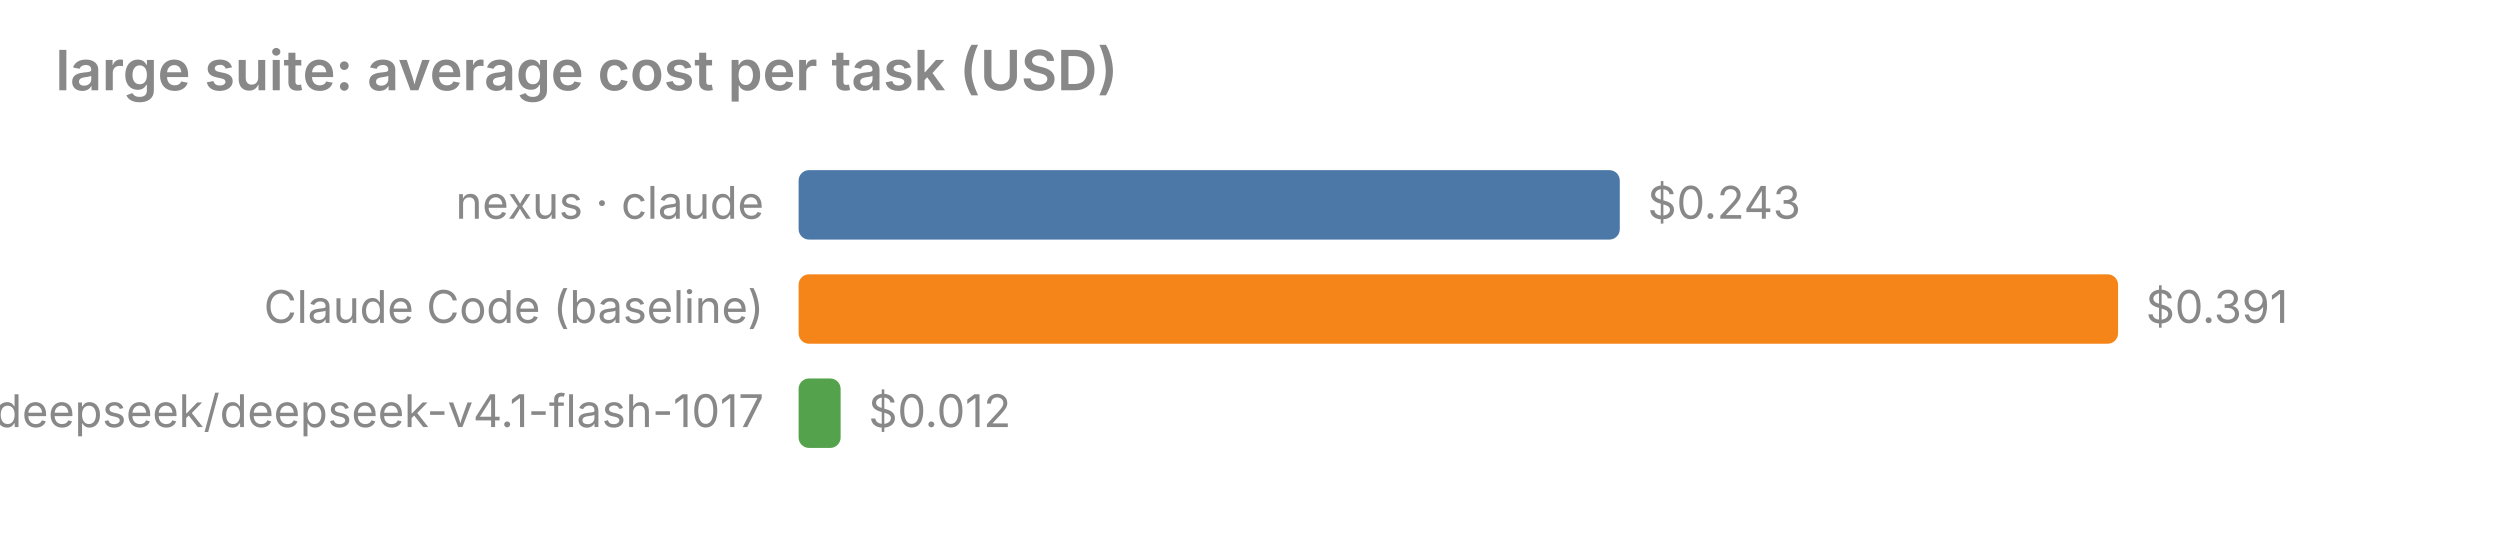
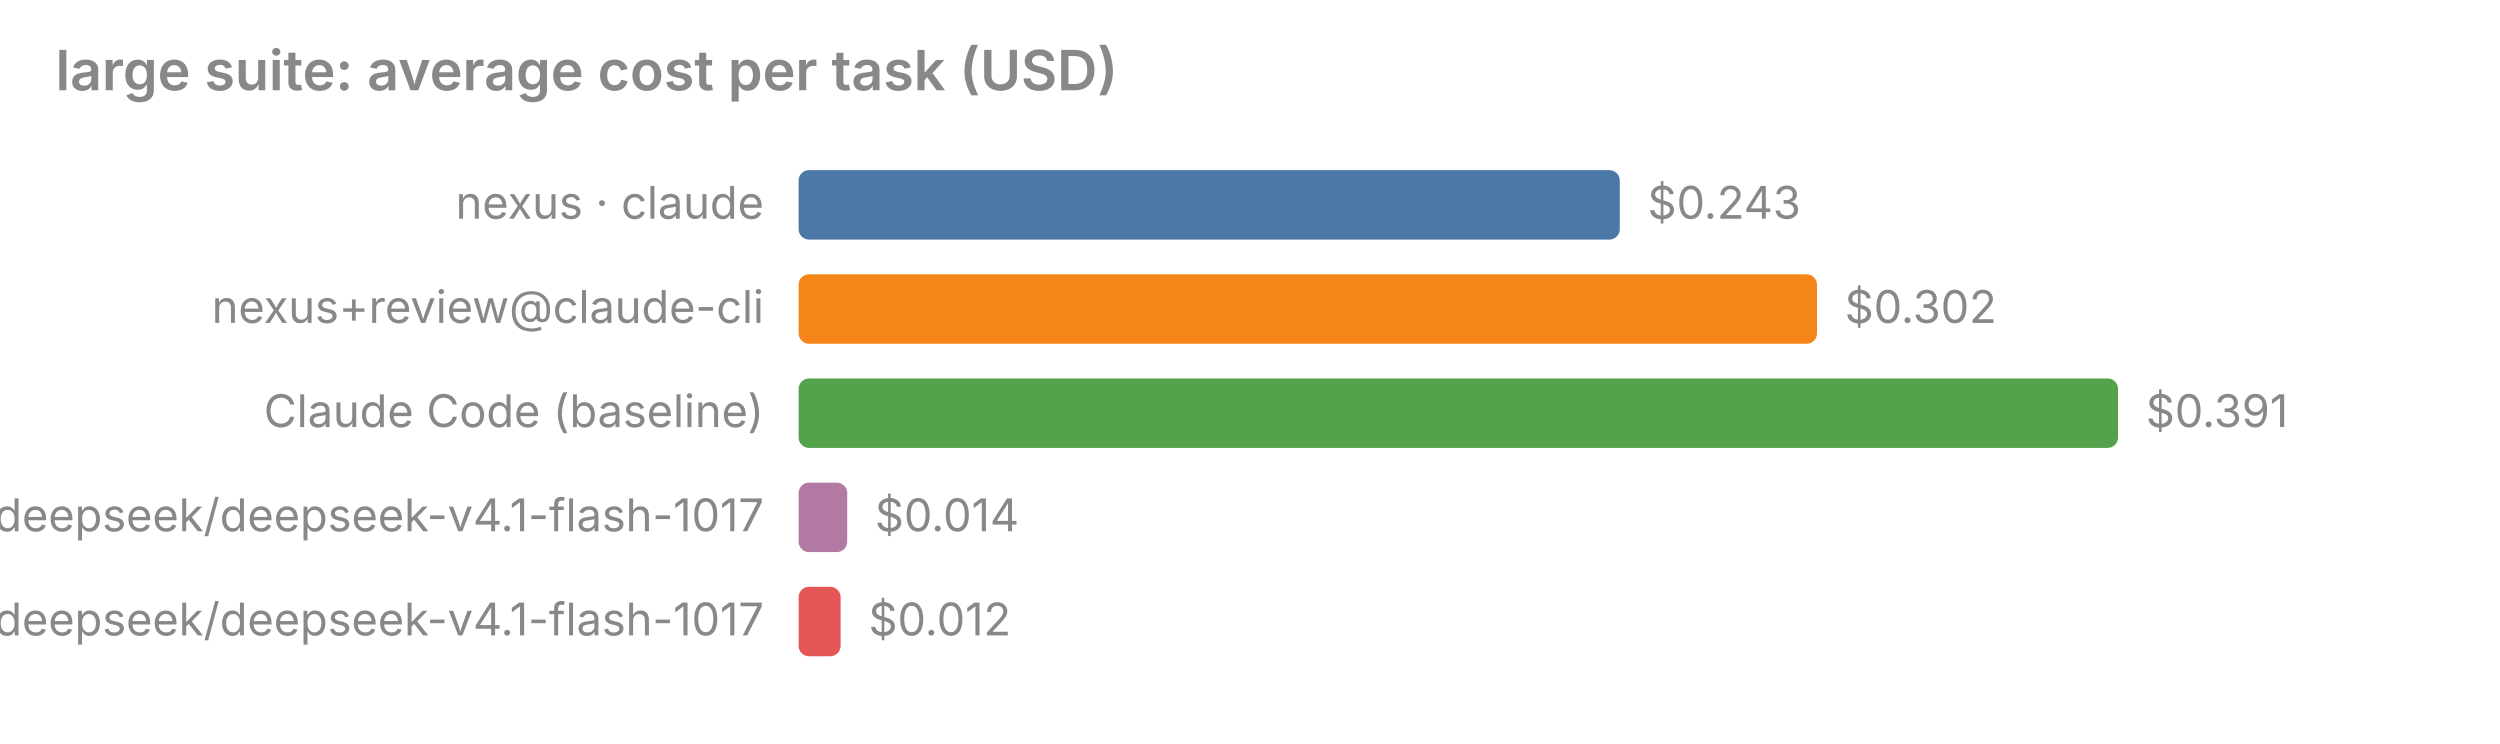
- <svg xmlns="http://www.w3.org/2000/svg" width="720" height="154" viewBox="0 0 720 154" font-family="system-ui, -apple-system, Segoe UI, sans-serif">
+ <svg xmlns="http://www.w3.org/2000/svg" width="720" height="214" viewBox="0 0 720 214" font-family="system-ui, -apple-system, Segoe UI, sans-serif">
  <text x="16" y="26" font-size="16" font-weight="600" fill="#888">large suite: average cost per task (USD)</text>
  <text x="220" y="63" text-anchor="end" font-size="13" fill="#888">nexus · claude</text>
  <rect x="230" y="49" width="236.5" height="20" rx="3" fill="#4C78A8" />
  <text x="474.509" y="63" font-size="13" fill="#888">$0.243</text>
-   <text x="220" y="93" text-anchor="end" font-size="13" fill="#888">Claude Code (baseline)</text>
-   <rect x="230" y="79" width="380.0" height="20" rx="3" fill="#F58518" />
-   <text x="618" y="93" font-size="13" fill="#888">$0.391</text>
-   <text x="220" y="123" text-anchor="end" font-size="13" fill="#888">nexus · deepseek/deepseek-v4.1-flash-1017</text>
-   <rect x="230" y="109" width="12.1" height="20" rx="3" fill="#54A24B" />
-   <text x="250.137" y="123" font-size="13" fill="#888">$0.012</text>
+   <text x="220" y="93" text-anchor="end" font-size="13" fill="#888">nexus+review@claude-cli</text>
+   <rect x="230" y="79" width="293.3" height="20" rx="3" fill="#F58518" />
+   <text x="531.276" y="93" font-size="13" fill="#888">$0.302</text>
+   <text x="220" y="123" text-anchor="end" font-size="13" fill="#888">Claude Code (baseline)</text>
+   <rect x="230" y="109" width="380.0" height="20" rx="3" fill="#54A24B" />
+   <text x="618" y="123" font-size="13" fill="#888">$0.391</text>
+   <text x="220" y="153" text-anchor="end" font-size="13" fill="#888">nexus+review@openrouter:deepseek/deepseek-v4.1-flash-1017</text>
+   <rect x="230" y="139" width="14.0" height="20" rx="3" fill="#B279A2" />
+   <text x="251.978" y="153" font-size="13" fill="#888">$0.014</text>
+   <text x="220" y="183" text-anchor="end" font-size="13" fill="#888">nexus · deepseek/deepseek-v4.1-flash-1017</text>
+   <rect x="230" y="169" width="12.1" height="20" rx="3" fill="#E45756" />
+   <text x="250.137" y="183" font-size="13" fill="#888">$0.012</text>
</svg>
